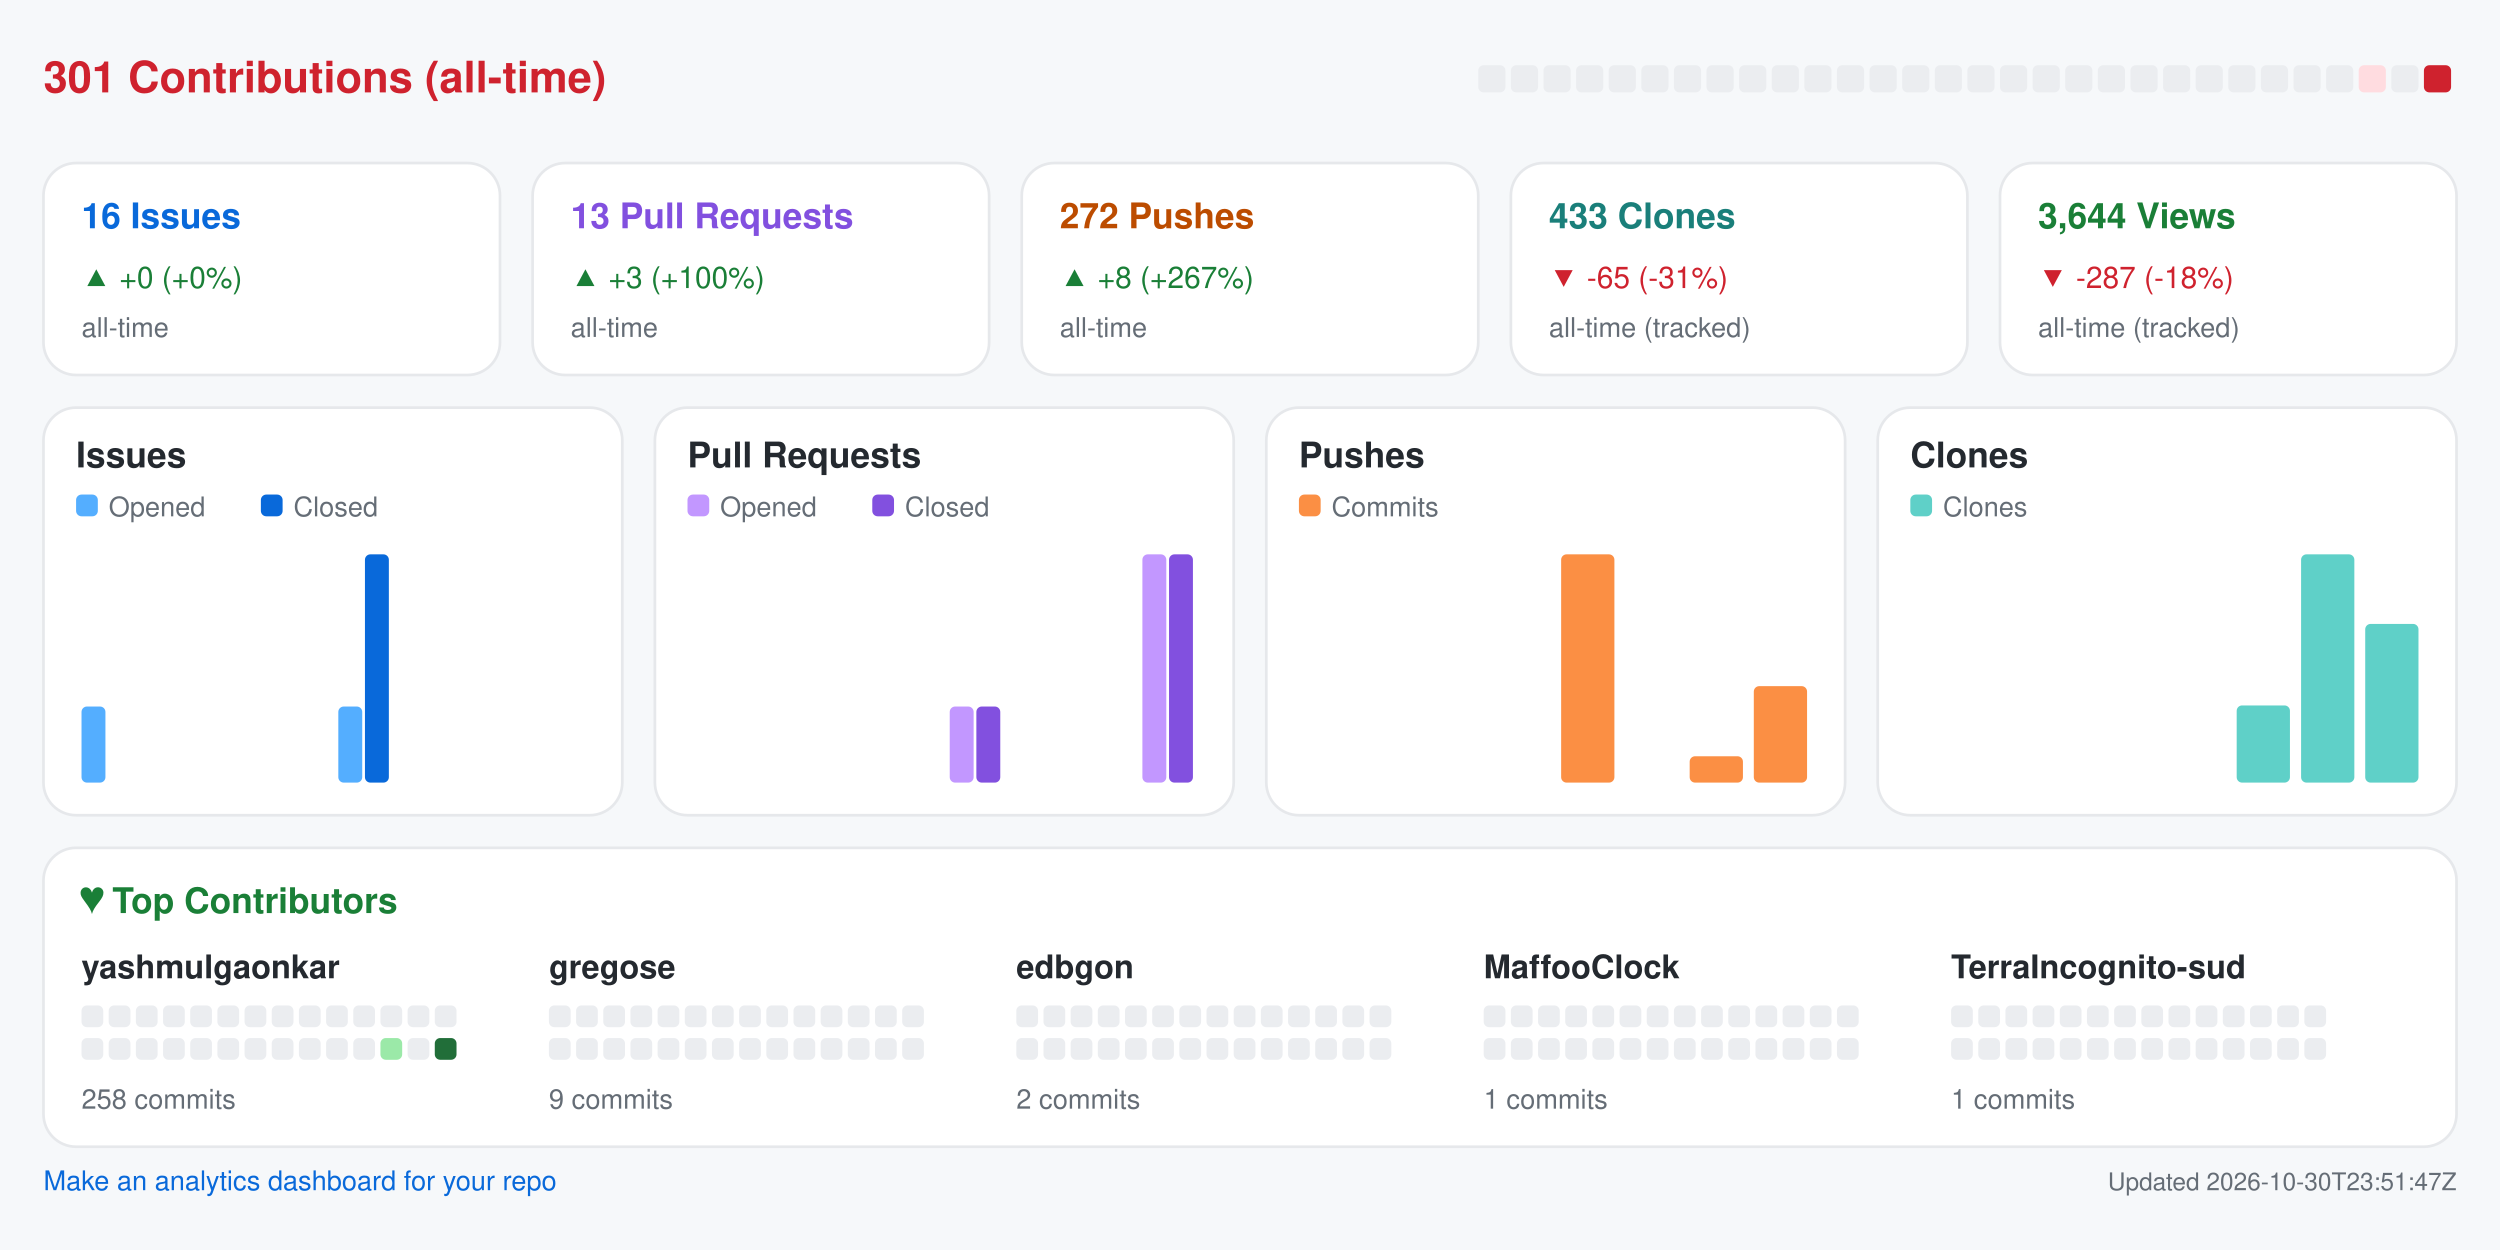
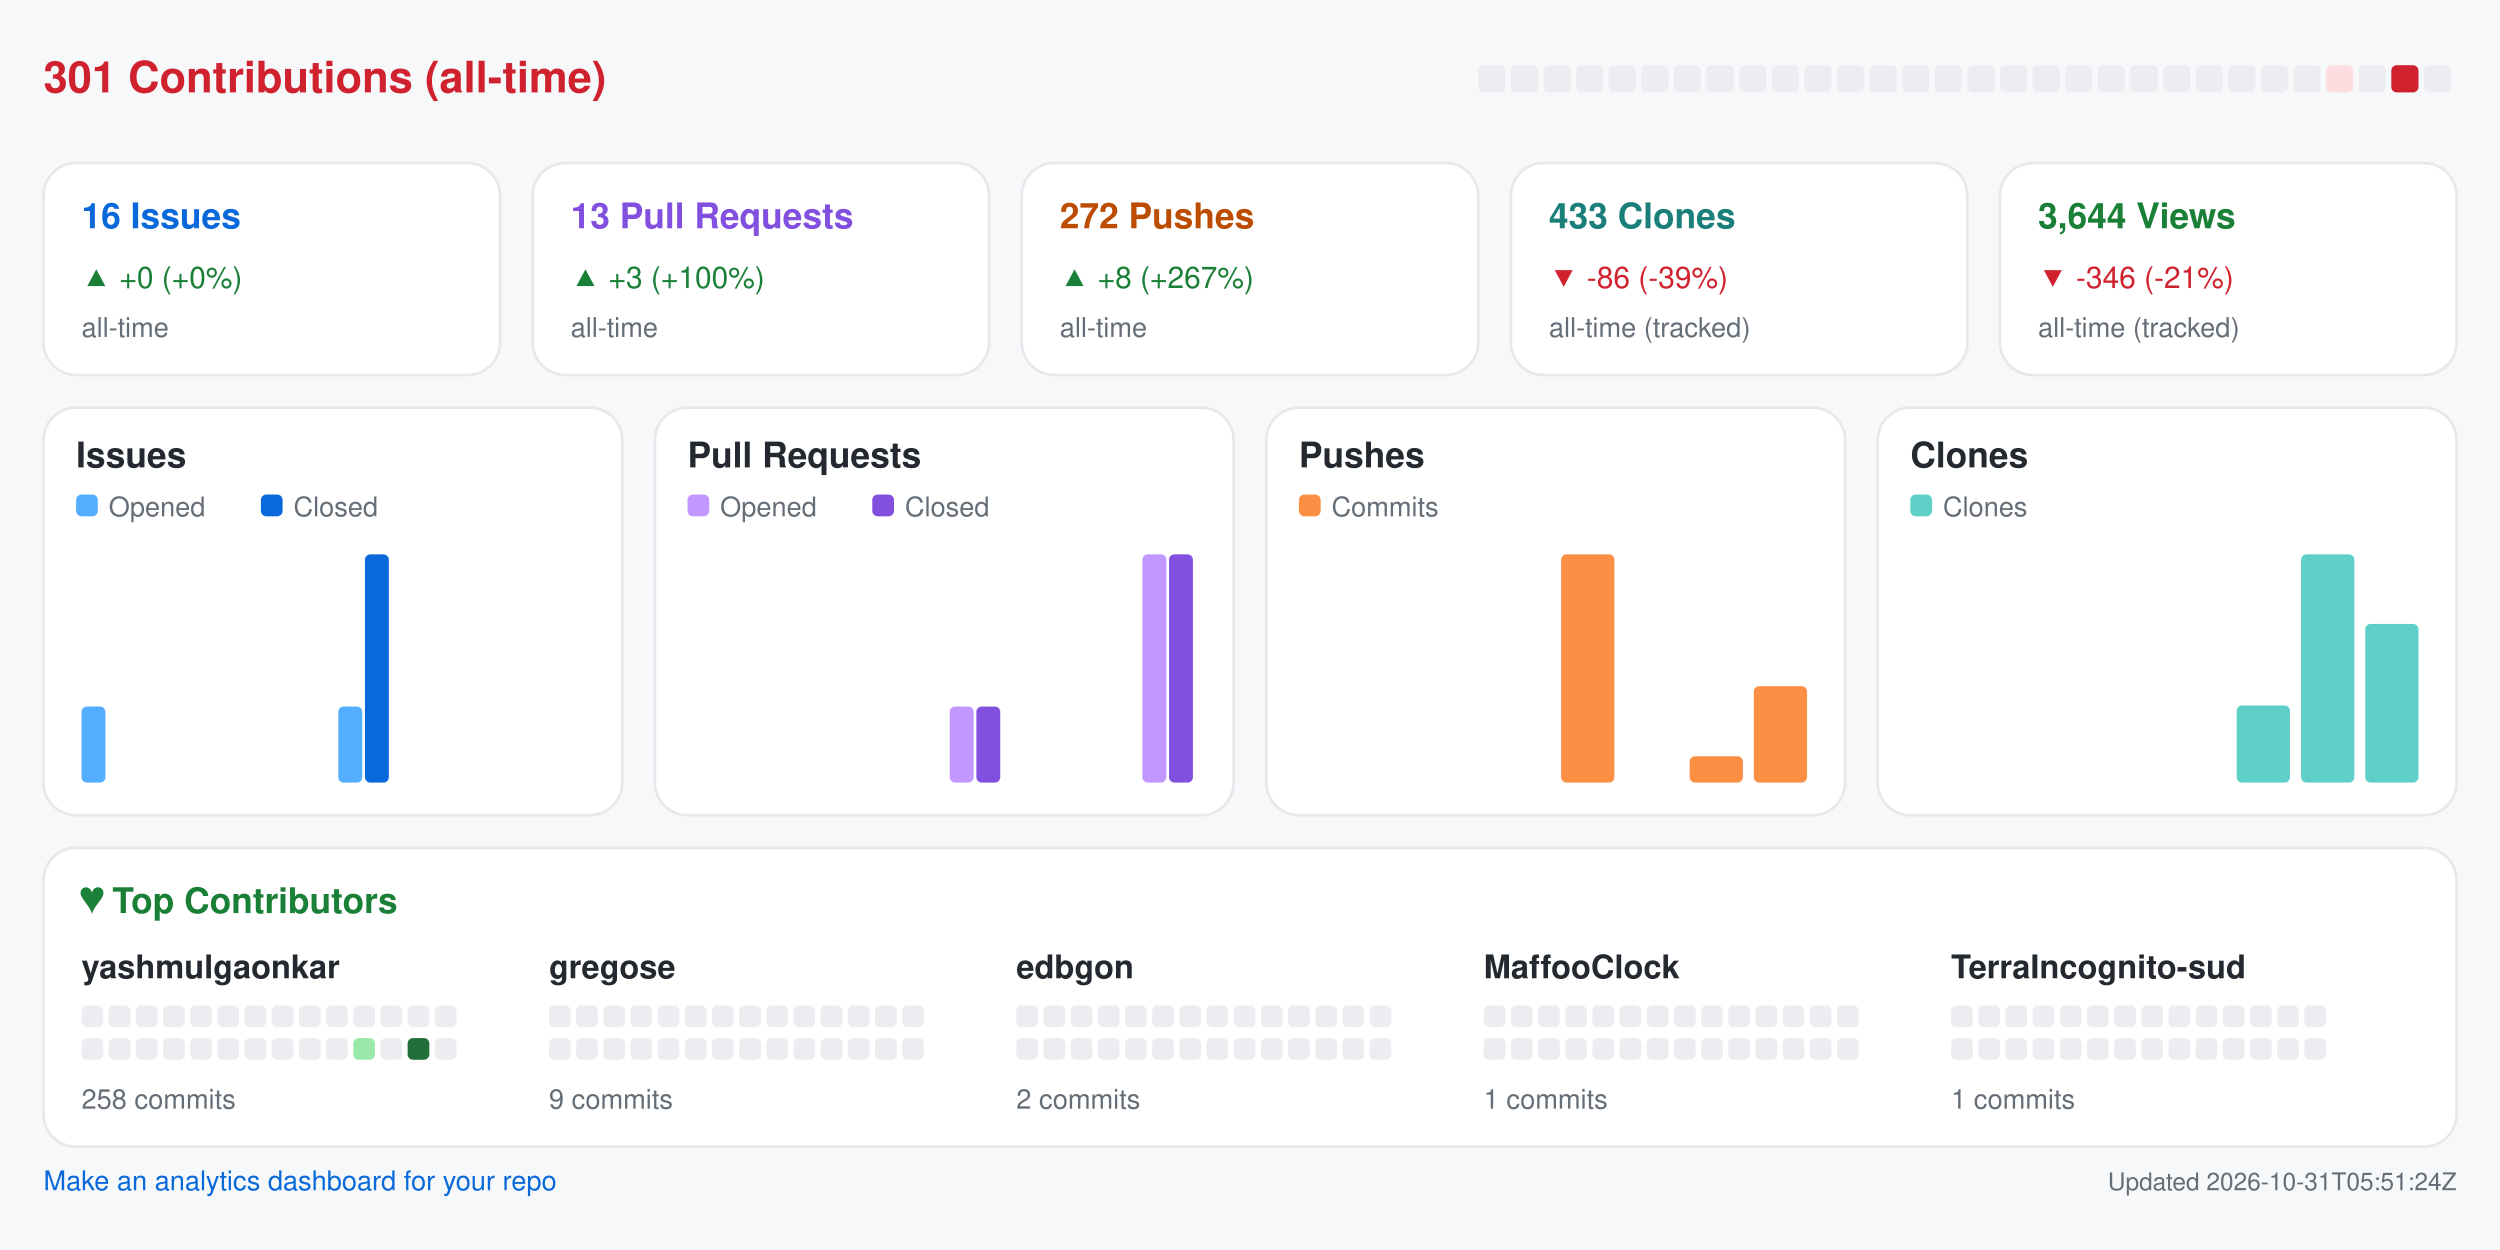
<svg xmlns="http://www.w3.org/2000/svg" width="920" height="460" viewBox="0 0 920 460" role="img" aria-label="Repository analytics for yashmulgaonkar/halo">
  <rect x="0.0" y="0.0" width="920.0" height="460.0" rx="0" fill="#f6f8fa" />
  <text x="16.0" y="34.0" fill="#cf222e" font-size="16" font-family="-apple-system,BlinkMacSystemFont,Segoe UI,Helvetica,Arial,sans-serif" font-weight="600" text-anchor="start">301 Contributions (all-time)</text>
  <rect x="544.0" y="24.0" width="10.0" height="10.0" rx="2" fill="#ebedf0" />
  <rect x="556.0" y="24.0" width="10.0" height="10.0" rx="2" fill="#ebedf0" />
  <rect x="568.0" y="24.0" width="10.0" height="10.0" rx="2" fill="#ebedf0" />
  <rect x="580.0" y="24.0" width="10.0" height="10.0" rx="2" fill="#ebedf0" />
  <rect x="592.0" y="24.0" width="10.0" height="10.0" rx="2" fill="#ebedf0" />
  <rect x="604.0" y="24.0" width="10.0" height="10.0" rx="2" fill="#ebedf0" />
  <rect x="616.0" y="24.0" width="10.0" height="10.0" rx="2" fill="#ebedf0" />
  <rect x="628.0" y="24.0" width="10.0" height="10.0" rx="2" fill="#ebedf0" />
  <rect x="640.0" y="24.0" width="10.0" height="10.0" rx="2" fill="#ebedf0" />
  <rect x="652.0" y="24.0" width="10.0" height="10.0" rx="2" fill="#ebedf0" />
  <rect x="664.0" y="24.0" width="10.0" height="10.0" rx="2" fill="#ebedf0" />
  <rect x="676.0" y="24.0" width="10.0" height="10.0" rx="2" fill="#ebedf0" />
  <rect x="688.0" y="24.0" width="10.0" height="10.0" rx="2" fill="#ebedf0" />
  <rect x="700.0" y="24.0" width="10.0" height="10.0" rx="2" fill="#ebedf0" />
  <rect x="712.0" y="24.0" width="10.0" height="10.0" rx="2" fill="#ebedf0" />
  <rect x="724.0" y="24.0" width="10.0" height="10.0" rx="2" fill="#ebedf0" />
  <rect x="736.0" y="24.0" width="10.0" height="10.0" rx="2" fill="#ebedf0" />
  <rect x="748.0" y="24.0" width="10.0" height="10.0" rx="2" fill="#ebedf0" />
  <rect x="760.0" y="24.0" width="10.0" height="10.0" rx="2" fill="#ebedf0" />
  <rect x="772.0" y="24.0" width="10.0" height="10.0" rx="2" fill="#ebedf0" />
  <rect x="784.0" y="24.0" width="10.0" height="10.0" rx="2" fill="#ebedf0" />
  <rect x="796.0" y="24.0" width="10.0" height="10.0" rx="2" fill="#ebedf0" />
  <rect x="808.0" y="24.0" width="10.0" height="10.0" rx="2" fill="#ebedf0" />
  <rect x="820.0" y="24.0" width="10.0" height="10.0" rx="2" fill="#ebedf0" />
  <rect x="832.0" y="24.0" width="10.0" height="10.0" rx="2" fill="#ebedf0" />
  <rect x="844.0" y="24.0" width="10.0" height="10.0" rx="2" fill="#ebedf0" />
-   <rect x="856.0" y="24.0" width="10.0" height="10.0" rx="2" fill="#ebedf0" />
-   <rect x="868.0" y="24.0" width="10.0" height="10.0" rx="2" fill="#ffdce0" />
-   <rect x="880.0" y="24.0" width="10.0" height="10.0" rx="2" fill="#ebedf0" />
-   <rect x="892.0" y="24.0" width="10.0" height="10.0" rx="2" fill="#cf222e" />
+   <rect x="856.0" y="24.0" width="10.0" height="10.0" rx="2" fill="#ffdce0" />
+   <rect x="868.0" y="24.0" width="10.0" height="10.0" rx="2" fill="#ebedf0" />
+   <rect x="880.0" y="24.0" width="10.0" height="10.0" rx="2" fill="#cf222e" />
+   <rect x="892.0" y="24.0" width="10.0" height="10.0" rx="2" fill="#ebedf0" />
  <rect x="16.0" y="60.0" width="168.0" height="78.0" rx="12" fill="#ffffff" stroke="#e6e8eb" />
  <text x="30.0" y="84.0" fill="#0969da" font-size="13" font-family="-apple-system,BlinkMacSystemFont,Segoe UI,Helvetica,Arial,sans-serif" font-weight="600" text-anchor="start">16 Issues</text>
  <text x="30.0" y="106.0" fill="#1a7f37" font-size="11" font-family="-apple-system,BlinkMacSystemFont,Segoe UI,Helvetica,Arial,sans-serif" font-weight="400" text-anchor="start">▲ +0 (+0%)</text>
  <text x="30.0" y="124.0" fill="#656d76" font-size="10" font-family="-apple-system,BlinkMacSystemFont,Segoe UI,Helvetica,Arial,sans-serif" font-weight="400" text-anchor="start">all-time</text>
  <rect x="196.0" y="60.0" width="168.0" height="78.0" rx="12" fill="#ffffff" stroke="#e6e8eb" />
  <text x="210.0" y="84.0" fill="#8250df" font-size="13" font-family="-apple-system,BlinkMacSystemFont,Segoe UI,Helvetica,Arial,sans-serif" font-weight="600" text-anchor="start">13 Pull Requests</text>
  <text x="210.0" y="106.0" fill="#1a7f37" font-size="11" font-family="-apple-system,BlinkMacSystemFont,Segoe UI,Helvetica,Arial,sans-serif" font-weight="400" text-anchor="start">▲ +3 (+100%)</text>
  <text x="210.0" y="124.0" fill="#656d76" font-size="10" font-family="-apple-system,BlinkMacSystemFont,Segoe UI,Helvetica,Arial,sans-serif" font-weight="400" text-anchor="start">all-time</text>
  <rect x="376.0" y="60.0" width="168.0" height="78.0" rx="12" fill="#ffffff" stroke="#e6e8eb" />
  <text x="390.0" y="84.0" fill="#bc4c00" font-size="13" font-family="-apple-system,BlinkMacSystemFont,Segoe UI,Helvetica,Arial,sans-serif" font-weight="600" text-anchor="start">272 Pushes</text>
  <text x="390.0" y="106.0" fill="#1a7f37" font-size="11" font-family="-apple-system,BlinkMacSystemFont,Segoe UI,Helvetica,Arial,sans-serif" font-weight="400" text-anchor="start">▲ +8 (+267%)</text>
  <text x="390.0" y="124.0" fill="#656d76" font-size="10" font-family="-apple-system,BlinkMacSystemFont,Segoe UI,Helvetica,Arial,sans-serif" font-weight="400" text-anchor="start">all-time</text>
  <rect x="556.0" y="60.0" width="168.0" height="78.0" rx="12" fill="#ffffff" stroke="#e6e8eb" />
  <text x="570.0" y="84.0" fill="#1a7f7a" font-size="13" font-family="-apple-system,BlinkMacSystemFont,Segoe UI,Helvetica,Arial,sans-serif" font-weight="600" text-anchor="start">433 Clones</text>
-   <text x="570.0" y="106.0" fill="#cf222e" font-size="11" font-family="-apple-system,BlinkMacSystemFont,Segoe UI,Helvetica,Arial,sans-serif" font-weight="400" text-anchor="start">▼ -65 (-31%)</text>
+   <text x="570.0" y="106.0" fill="#cf222e" font-size="11" font-family="-apple-system,BlinkMacSystemFont,Segoe UI,Helvetica,Arial,sans-serif" font-weight="400" text-anchor="start">▼ -86 (-39%)</text>
  <text x="570.0" y="124.0" fill="#656d76" font-size="10" font-family="-apple-system,BlinkMacSystemFont,Segoe UI,Helvetica,Arial,sans-serif" font-weight="400" text-anchor="start">all-time (tracked)</text>
  <rect x="736.0" y="60.0" width="168.0" height="78.0" rx="12" fill="#ffffff" stroke="#e6e8eb" />
  <text x="750.0" y="84.0" fill="#1a7f37" font-size="13" font-family="-apple-system,BlinkMacSystemFont,Segoe UI,Helvetica,Arial,sans-serif" font-weight="600" text-anchor="start">3,644 Views</text>
-   <text x="750.0" y="106.0" fill="#cf222e" font-size="11" font-family="-apple-system,BlinkMacSystemFont,Segoe UI,Helvetica,Arial,sans-serif" font-weight="400" text-anchor="start">▼ -287 (-18%)</text>
+   <text x="750.0" y="106.0" fill="#cf222e" font-size="11" font-family="-apple-system,BlinkMacSystemFont,Segoe UI,Helvetica,Arial,sans-serif" font-weight="400" text-anchor="start">▼ -346 (-21%)</text>
  <text x="750.0" y="124.0" fill="#656d76" font-size="10" font-family="-apple-system,BlinkMacSystemFont,Segoe UI,Helvetica,Arial,sans-serif" font-weight="400" text-anchor="start">all-time (tracked)</text>
  <rect x="16.0" y="150.0" width="213.0" height="150.0" rx="12" fill="#ffffff" stroke="#e6e8eb" />
  <text x="28.0" y="172.0" fill="#24292f" font-size="13" font-family="-apple-system,BlinkMacSystemFont,Segoe UI,Helvetica,Arial,sans-serif" font-weight="600" text-anchor="start">Issues</text>
  <rect x="28.0" y="182.0" width="8.0" height="8.0" rx="2" fill="#54aeff" />
  <text x="40.0" y="190.0" fill="#656d76" font-size="10" font-family="-apple-system,BlinkMacSystemFont,Segoe UI,Helvetica,Arial,sans-serif" font-weight="400" text-anchor="start">Opened</text>
  <rect x="96.0" y="182.0" width="8.0" height="8.0" rx="2" fill="#0969da" />
  <text x="108.0" y="190.0" fill="#656d76" font-size="10" font-family="-apple-system,BlinkMacSystemFont,Segoe UI,Helvetica,Arial,sans-serif" font-weight="400" text-anchor="start">Closed</text>
  <rect x="30.0" y="260.0" width="8.8" height="28.0" rx="2" fill="#54aeff" />
  <rect x="39.8" y="288.0" width="8.8" height="0.0" rx="2" fill="#0969da" />
  <rect x="53.6" y="288.0" width="8.8" height="0.0" rx="2" fill="#54aeff" />
  <rect x="63.4" y="288.0" width="8.8" height="0.0" rx="2" fill="#0969da" />
  <rect x="77.2" y="288.0" width="8.8" height="0.0" rx="2" fill="#54aeff" />
  <rect x="87.1" y="288.0" width="8.8" height="0.0" rx="2" fill="#0969da" />
  <rect x="100.9" y="288.0" width="8.8" height="0.0" rx="2" fill="#54aeff" />
  <rect x="110.7" y="288.0" width="8.8" height="0.0" rx="2" fill="#0969da" />
  <rect x="124.5" y="260.0" width="8.8" height="28.0" rx="2" fill="#54aeff" />
  <rect x="134.3" y="204.0" width="8.8" height="84.0" rx="2" fill="#0969da" />
  <rect x="148.1" y="288.0" width="8.8" height="0.0" rx="2" fill="#54aeff" />
  <rect x="157.9" y="288.0" width="8.8" height="0.0" rx="2" fill="#0969da" />
  <rect x="171.8" y="288.0" width="8.8" height="0.0" rx="2" fill="#54aeff" />
  <rect x="181.6" y="288.0" width="8.8" height="0.0" rx="2" fill="#0969da" />
  <rect x="195.4" y="288.0" width="8.8" height="0.0" rx="2" fill="#54aeff" />
  <rect x="205.2" y="288.0" width="8.8" height="0.0" rx="2" fill="#0969da" />
  <rect x="241.0" y="150.0" width="213.0" height="150.0" rx="12" fill="#ffffff" stroke="#e6e8eb" />
  <text x="253.0" y="172.0" fill="#24292f" font-size="13" font-family="-apple-system,BlinkMacSystemFont,Segoe UI,Helvetica,Arial,sans-serif" font-weight="600" text-anchor="start">Pull Requests</text>
  <rect x="253.0" y="182.0" width="8.0" height="8.0" rx="2" fill="#c297ff" />
  <text x="265.0" y="190.0" fill="#656d76" font-size="10" font-family="-apple-system,BlinkMacSystemFont,Segoe UI,Helvetica,Arial,sans-serif" font-weight="400" text-anchor="start">Opened</text>
  <rect x="321.0" y="182.0" width="8.0" height="8.0" rx="2" fill="#8250df" />
  <text x="333.0" y="190.0" fill="#656d76" font-size="10" font-family="-apple-system,BlinkMacSystemFont,Segoe UI,Helvetica,Arial,sans-serif" font-weight="400" text-anchor="start">Closed</text>
  <rect x="255.0" y="288.0" width="8.8" height="0.0" rx="2" fill="#c297ff" />
  <rect x="264.8" y="288.0" width="8.8" height="0.0" rx="2" fill="#8250df" />
  <rect x="278.6" y="288.0" width="8.8" height="0.0" rx="2" fill="#c297ff" />
  <rect x="288.4" y="288.0" width="8.8" height="0.0" rx="2" fill="#8250df" />
  <rect x="302.2" y="288.0" width="8.8" height="0.0" rx="2" fill="#c297ff" />
  <rect x="312.1" y="288.0" width="8.8" height="0.0" rx="2" fill="#8250df" />
  <rect x="325.9" y="288.0" width="8.8" height="0.0" rx="2" fill="#c297ff" />
  <rect x="335.7" y="288.0" width="8.8" height="0.0" rx="2" fill="#8250df" />
  <rect x="349.5" y="260.0" width="8.8" height="28.0" rx="2" fill="#c297ff" />
  <rect x="359.3" y="260.0" width="8.8" height="28.0" rx="2" fill="#8250df" />
  <rect x="373.1" y="288.0" width="8.8" height="0.0" rx="2" fill="#c297ff" />
  <rect x="382.9" y="288.0" width="8.8" height="0.0" rx="2" fill="#8250df" />
  <rect x="396.8" y="288.0" width="8.8" height="0.0" rx="2" fill="#c297ff" />
  <rect x="406.6" y="288.0" width="8.8" height="0.0" rx="2" fill="#8250df" />
  <rect x="420.4" y="204.0" width="8.8" height="84.0" rx="2" fill="#c297ff" />
  <rect x="430.2" y="204.0" width="8.8" height="84.0" rx="2" fill="#8250df" />
  <rect x="466.0" y="150.0" width="213.0" height="150.0" rx="12" fill="#ffffff" stroke="#e6e8eb" />
  <text x="478.0" y="172.0" fill="#24292f" font-size="13" font-family="-apple-system,BlinkMacSystemFont,Segoe UI,Helvetica,Arial,sans-serif" font-weight="600" text-anchor="start">Pushes</text>
  <rect x="478.0" y="182.0" width="8.0" height="8.0" rx="2" fill="#fb8f44" />
  <text x="490.0" y="190.0" fill="#656d76" font-size="10" font-family="-apple-system,BlinkMacSystemFont,Segoe UI,Helvetica,Arial,sans-serif" font-weight="400" text-anchor="start">Commits</text>
  <rect x="480.0" y="288.0" width="19.6" height="0.0" rx="2" fill="#fb8f44" />
  <rect x="503.6" y="288.0" width="19.6" height="0.0" rx="2" fill="#fb8f44" />
  <rect x="527.2" y="288.0" width="19.6" height="0.0" rx="2" fill="#fb8f44" />
  <rect x="550.9" y="288.0" width="19.6" height="0.0" rx="2" fill="#fb8f44" />
  <rect x="574.5" y="204.0" width="19.6" height="84.0" rx="2" fill="#fb8f44" />
  <rect x="598.1" y="288.0" width="19.6" height="0.0" rx="2" fill="#fb8f44" />
  <rect x="621.8" y="278.3" width="19.6" height="9.7" rx="2" fill="#fb8f44" />
  <rect x="645.4" y="252.5" width="19.6" height="35.5" rx="2" fill="#fb8f44" />
  <rect x="691.0" y="150.0" width="213.0" height="150.0" rx="12" fill="#ffffff" stroke="#e6e8eb" />
  <text x="703.0" y="172.0" fill="#24292f" font-size="13" font-family="-apple-system,BlinkMacSystemFont,Segoe UI,Helvetica,Arial,sans-serif" font-weight="600" text-anchor="start">Clones</text>
  <rect x="703.0" y="182.0" width="8.0" height="8.0" rx="2" fill="#5fd0c8" />
  <text x="715.0" y="190.0" fill="#656d76" font-size="10" font-family="-apple-system,BlinkMacSystemFont,Segoe UI,Helvetica,Arial,sans-serif" font-weight="400" text-anchor="start">Clones</text>
  <rect x="705.0" y="288.0" width="19.6" height="0.0" rx="2" fill="#5fd0c8" />
  <rect x="728.6" y="288.0" width="19.6" height="0.0" rx="2" fill="#5fd0c8" />
  <rect x="752.2" y="288.0" width="19.6" height="0.0" rx="2" fill="#5fd0c8" />
  <rect x="775.9" y="288.0" width="19.6" height="0.0" rx="2" fill="#5fd0c8" />
  <rect x="799.5" y="288.0" width="19.6" height="0.0" rx="2" fill="#5fd0c8" />
  <rect x="823.1" y="259.6" width="19.6" height="28.4" rx="2" fill="#5fd0c8" />
  <rect x="846.8" y="204.0" width="19.6" height="84.0" rx="2" fill="#5fd0c8" />
  <rect x="870.4" y="229.6" width="19.6" height="58.4" rx="2" fill="#5fd0c8" />
  <rect x="16.0" y="312.0" width="888.0" height="110.0" rx="12" fill="#ffffff" stroke="#e6e8eb" />
  <text x="30.0" y="336.0" fill="#1a7f37" font-size="13" font-family="-apple-system,BlinkMacSystemFont,Segoe UI,Helvetica,Arial,sans-serif" font-weight="600" text-anchor="start">♥  Top Contributors</text>
  <text x="30.0" y="360.0" fill="#24292f" font-size="12" font-family="-apple-system,BlinkMacSystemFont,Segoe UI,Helvetica,Arial,sans-serif" font-weight="600" text-anchor="start">yashmulgaonkar</text>
  <rect x="30.0" y="370.0" width="8.0" height="8.0" rx="2" fill="#ebedf0" />
  <rect x="40.0" y="370.0" width="8.0" height="8.0" rx="2" fill="#ebedf0" />
  <rect x="50.0" y="370.0" width="8.0" height="8.0" rx="2" fill="#ebedf0" />
  <rect x="60.0" y="370.0" width="8.0" height="8.0" rx="2" fill="#ebedf0" />
  <rect x="70.0" y="370.0" width="8.0" height="8.0" rx="2" fill="#ebedf0" />
  <rect x="80.0" y="370.0" width="8.0" height="8.0" rx="2" fill="#ebedf0" />
  <rect x="90.0" y="370.0" width="8.0" height="8.0" rx="2" fill="#ebedf0" />
  <rect x="100.0" y="370.0" width="8.0" height="8.0" rx="2" fill="#ebedf0" />
  <rect x="110.0" y="370.0" width="8.0" height="8.0" rx="2" fill="#ebedf0" />
  <rect x="120.0" y="370.0" width="8.0" height="8.0" rx="2" fill="#ebedf0" />
  <rect x="130.0" y="370.0" width="8.0" height="8.0" rx="2" fill="#ebedf0" />
  <rect x="140.0" y="370.0" width="8.0" height="8.0" rx="2" fill="#ebedf0" />
  <rect x="150.0" y="370.0" width="8.0" height="8.0" rx="2" fill="#ebedf0" />
  <rect x="160.0" y="370.0" width="8.0" height="8.0" rx="2" fill="#ebedf0" />
  <rect x="30.0" y="382.0" width="8.0" height="8.0" rx="2" fill="#ebedf0" />
  <rect x="40.0" y="382.0" width="8.0" height="8.0" rx="2" fill="#ebedf0" />
  <rect x="50.0" y="382.0" width="8.0" height="8.0" rx="2" fill="#ebedf0" />
  <rect x="60.0" y="382.0" width="8.0" height="8.0" rx="2" fill="#ebedf0" />
  <rect x="70.0" y="382.0" width="8.0" height="8.0" rx="2" fill="#ebedf0" />
  <rect x="80.0" y="382.0" width="8.0" height="8.0" rx="2" fill="#ebedf0" />
  <rect x="90.0" y="382.0" width="8.0" height="8.0" rx="2" fill="#ebedf0" />
  <rect x="100.0" y="382.0" width="8.0" height="8.0" rx="2" fill="#ebedf0" />
  <rect x="110.0" y="382.0" width="8.0" height="8.0" rx="2" fill="#ebedf0" />
  <rect x="120.0" y="382.0" width="8.0" height="8.0" rx="2" fill="#ebedf0" />
-   <rect x="130.0" y="382.0" width="8.0" height="8.0" rx="2" fill="#ebedf0" />
-   <rect x="140.0" y="382.0" width="8.0" height="8.0" rx="2" fill="#9be9a8" />
-   <rect x="150.0" y="382.0" width="8.0" height="8.0" rx="2" fill="#ebedf0" />
-   <rect x="160.0" y="382.0" width="8.0" height="8.0" rx="2" fill="#216e39" />
+   <rect x="130.0" y="382.0" width="8.0" height="8.0" rx="2" fill="#9be9a8" />
+   <rect x="140.0" y="382.0" width="8.0" height="8.0" rx="2" fill="#ebedf0" />
+   <rect x="150.0" y="382.0" width="8.0" height="8.0" rx="2" fill="#216e39" />
+   <rect x="160.0" y="382.0" width="8.0" height="8.0" rx="2" fill="#ebedf0" />
  <text x="30.0" y="408.0" fill="#656d76" font-size="10" font-family="-apple-system,BlinkMacSystemFont,Segoe UI,Helvetica,Arial,sans-serif" font-weight="400" text-anchor="start">258 commits</text>
  <text x="202.0" y="360.0" fill="#24292f" font-size="12" font-family="-apple-system,BlinkMacSystemFont,Segoe UI,Helvetica,Arial,sans-serif" font-weight="600" text-anchor="start">gregose</text>
  <rect x="202.0" y="370.0" width="8.0" height="8.0" rx="2" fill="#ebedf0" />
  <rect x="212.0" y="370.0" width="8.0" height="8.0" rx="2" fill="#ebedf0" />
  <rect x="222.0" y="370.0" width="8.0" height="8.0" rx="2" fill="#ebedf0" />
  <rect x="232.0" y="370.0" width="8.0" height="8.0" rx="2" fill="#ebedf0" />
  <rect x="242.0" y="370.0" width="8.0" height="8.0" rx="2" fill="#ebedf0" />
  <rect x="252.0" y="370.0" width="8.0" height="8.0" rx="2" fill="#ebedf0" />
  <rect x="262.0" y="370.0" width="8.0" height="8.0" rx="2" fill="#ebedf0" />
  <rect x="272.0" y="370.0" width="8.0" height="8.0" rx="2" fill="#ebedf0" />
  <rect x="282.0" y="370.0" width="8.0" height="8.0" rx="2" fill="#ebedf0" />
  <rect x="292.0" y="370.0" width="8.0" height="8.0" rx="2" fill="#ebedf0" />
  <rect x="302.0" y="370.0" width="8.0" height="8.0" rx="2" fill="#ebedf0" />
  <rect x="312.0" y="370.0" width="8.0" height="8.0" rx="2" fill="#ebedf0" />
  <rect x="322.0" y="370.0" width="8.0" height="8.0" rx="2" fill="#ebedf0" />
  <rect x="332.0" y="370.0" width="8.0" height="8.0" rx="2" fill="#ebedf0" />
  <rect x="202.0" y="382.0" width="8.0" height="8.0" rx="2" fill="#ebedf0" />
  <rect x="212.0" y="382.0" width="8.0" height="8.0" rx="2" fill="#ebedf0" />
  <rect x="222.0" y="382.0" width="8.0" height="8.0" rx="2" fill="#ebedf0" />
  <rect x="232.0" y="382.0" width="8.0" height="8.0" rx="2" fill="#ebedf0" />
  <rect x="242.0" y="382.0" width="8.0" height="8.0" rx="2" fill="#ebedf0" />
  <rect x="252.0" y="382.0" width="8.0" height="8.0" rx="2" fill="#ebedf0" />
  <rect x="262.0" y="382.0" width="8.0" height="8.0" rx="2" fill="#ebedf0" />
  <rect x="272.0" y="382.0" width="8.0" height="8.0" rx="2" fill="#ebedf0" />
  <rect x="282.0" y="382.0" width="8.0" height="8.0" rx="2" fill="#ebedf0" />
  <rect x="292.0" y="382.0" width="8.0" height="8.0" rx="2" fill="#ebedf0" />
  <rect x="302.0" y="382.0" width="8.0" height="8.0" rx="2" fill="#ebedf0" />
  <rect x="312.0" y="382.0" width="8.0" height="8.0" rx="2" fill="#ebedf0" />
  <rect x="322.0" y="382.0" width="8.0" height="8.0" rx="2" fill="#ebedf0" />
  <rect x="332.0" y="382.0" width="8.0" height="8.0" rx="2" fill="#ebedf0" />
  <text x="202.0" y="408.0" fill="#656d76" font-size="10" font-family="-apple-system,BlinkMacSystemFont,Segoe UI,Helvetica,Arial,sans-serif" font-weight="400" text-anchor="start">9 commits</text>
  <text x="374.0" y="360.0" fill="#24292f" font-size="12" font-family="-apple-system,BlinkMacSystemFont,Segoe UI,Helvetica,Arial,sans-serif" font-weight="600" text-anchor="start">edbgon</text>
  <rect x="374.0" y="370.0" width="8.0" height="8.0" rx="2" fill="#ebedf0" />
  <rect x="384.0" y="370.0" width="8.0" height="8.0" rx="2" fill="#ebedf0" />
  <rect x="394.0" y="370.0" width="8.0" height="8.0" rx="2" fill="#ebedf0" />
  <rect x="404.0" y="370.0" width="8.0" height="8.0" rx="2" fill="#ebedf0" />
  <rect x="414.0" y="370.0" width="8.0" height="8.0" rx="2" fill="#ebedf0" />
  <rect x="424.0" y="370.0" width="8.0" height="8.0" rx="2" fill="#ebedf0" />
  <rect x="434.0" y="370.0" width="8.0" height="8.0" rx="2" fill="#ebedf0" />
  <rect x="444.0" y="370.0" width="8.0" height="8.0" rx="2" fill="#ebedf0" />
  <rect x="454.0" y="370.0" width="8.0" height="8.0" rx="2" fill="#ebedf0" />
  <rect x="464.0" y="370.0" width="8.0" height="8.0" rx="2" fill="#ebedf0" />
  <rect x="474.0" y="370.0" width="8.0" height="8.0" rx="2" fill="#ebedf0" />
  <rect x="484.0" y="370.0" width="8.0" height="8.0" rx="2" fill="#ebedf0" />
  <rect x="494.0" y="370.0" width="8.0" height="8.0" rx="2" fill="#ebedf0" />
  <rect x="504.0" y="370.0" width="8.0" height="8.0" rx="2" fill="#ebedf0" />
  <rect x="374.0" y="382.0" width="8.0" height="8.0" rx="2" fill="#ebedf0" />
  <rect x="384.0" y="382.0" width="8.0" height="8.0" rx="2" fill="#ebedf0" />
  <rect x="394.0" y="382.0" width="8.0" height="8.0" rx="2" fill="#ebedf0" />
  <rect x="404.0" y="382.0" width="8.0" height="8.0" rx="2" fill="#ebedf0" />
  <rect x="414.0" y="382.0" width="8.0" height="8.0" rx="2" fill="#ebedf0" />
  <rect x="424.0" y="382.0" width="8.0" height="8.0" rx="2" fill="#ebedf0" />
  <rect x="434.0" y="382.0" width="8.0" height="8.0" rx="2" fill="#ebedf0" />
  <rect x="444.0" y="382.0" width="8.0" height="8.0" rx="2" fill="#ebedf0" />
  <rect x="454.0" y="382.0" width="8.0" height="8.0" rx="2" fill="#ebedf0" />
  <rect x="464.0" y="382.0" width="8.0" height="8.0" rx="2" fill="#ebedf0" />
  <rect x="474.0" y="382.0" width="8.0" height="8.0" rx="2" fill="#ebedf0" />
  <rect x="484.0" y="382.0" width="8.0" height="8.0" rx="2" fill="#ebedf0" />
  <rect x="494.0" y="382.0" width="8.0" height="8.0" rx="2" fill="#ebedf0" />
  <rect x="504.0" y="382.0" width="8.0" height="8.0" rx="2" fill="#ebedf0" />
  <text x="374.0" y="408.0" fill="#656d76" font-size="10" font-family="-apple-system,BlinkMacSystemFont,Segoe UI,Helvetica,Arial,sans-serif" font-weight="400" text-anchor="start">2 commits</text>
  <text x="546.0" y="360.0" fill="#24292f" font-size="12" font-family="-apple-system,BlinkMacSystemFont,Segoe UI,Helvetica,Arial,sans-serif" font-weight="600" text-anchor="start">MaffooClock</text>
  <rect x="546.0" y="370.0" width="8.0" height="8.0" rx="2" fill="#ebedf0" />
  <rect x="556.0" y="370.0" width="8.0" height="8.0" rx="2" fill="#ebedf0" />
  <rect x="566.0" y="370.0" width="8.0" height="8.0" rx="2" fill="#ebedf0" />
  <rect x="576.0" y="370.0" width="8.0" height="8.0" rx="2" fill="#ebedf0" />
  <rect x="586.0" y="370.0" width="8.0" height="8.0" rx="2" fill="#ebedf0" />
  <rect x="596.0" y="370.0" width="8.0" height="8.0" rx="2" fill="#ebedf0" />
  <rect x="606.0" y="370.0" width="8.0" height="8.0" rx="2" fill="#ebedf0" />
  <rect x="616.0" y="370.0" width="8.0" height="8.0" rx="2" fill="#ebedf0" />
  <rect x="626.0" y="370.0" width="8.0" height="8.0" rx="2" fill="#ebedf0" />
  <rect x="636.0" y="370.0" width="8.0" height="8.0" rx="2" fill="#ebedf0" />
  <rect x="646.0" y="370.0" width="8.0" height="8.0" rx="2" fill="#ebedf0" />
  <rect x="656.0" y="370.0" width="8.0" height="8.0" rx="2" fill="#ebedf0" />
  <rect x="666.0" y="370.0" width="8.0" height="8.0" rx="2" fill="#ebedf0" />
  <rect x="676.0" y="370.0" width="8.0" height="8.0" rx="2" fill="#ebedf0" />
  <rect x="546.0" y="382.0" width="8.0" height="8.0" rx="2" fill="#ebedf0" />
  <rect x="556.0" y="382.0" width="8.0" height="8.0" rx="2" fill="#ebedf0" />
  <rect x="566.0" y="382.0" width="8.0" height="8.0" rx="2" fill="#ebedf0" />
  <rect x="576.0" y="382.0" width="8.0" height="8.0" rx="2" fill="#ebedf0" />
  <rect x="586.0" y="382.0" width="8.0" height="8.0" rx="2" fill="#ebedf0" />
  <rect x="596.0" y="382.0" width="8.0" height="8.0" rx="2" fill="#ebedf0" />
  <rect x="606.0" y="382.0" width="8.0" height="8.0" rx="2" fill="#ebedf0" />
  <rect x="616.0" y="382.0" width="8.0" height="8.0" rx="2" fill="#ebedf0" />
  <rect x="626.0" y="382.0" width="8.0" height="8.0" rx="2" fill="#ebedf0" />
  <rect x="636.0" y="382.0" width="8.0" height="8.0" rx="2" fill="#ebedf0" />
  <rect x="646.0" y="382.0" width="8.0" height="8.0" rx="2" fill="#ebedf0" />
  <rect x="656.0" y="382.0" width="8.0" height="8.0" rx="2" fill="#ebedf0" />
  <rect x="666.0" y="382.0" width="8.0" height="8.0" rx="2" fill="#ebedf0" />
  <rect x="676.0" y="382.0" width="8.0" height="8.0" rx="2" fill="#ebedf0" />
  <text x="546.0" y="408.0" fill="#656d76" font-size="10" font-family="-apple-system,BlinkMacSystemFont,Segoe UI,Helvetica,Arial,sans-serif" font-weight="400" text-anchor="start">1 commits</text>
  <text x="718.0" y="360.0" fill="#24292f" font-size="12" font-family="-apple-system,BlinkMacSystemFont,Segoe UI,Helvetica,Arial,sans-serif" font-weight="600" text-anchor="start">TerraIncognito-sud</text>
  <rect x="718.0" y="370.0" width="8.0" height="8.0" rx="2" fill="#ebedf0" />
  <rect x="728.0" y="370.0" width="8.0" height="8.0" rx="2" fill="#ebedf0" />
  <rect x="738.0" y="370.0" width="8.0" height="8.0" rx="2" fill="#ebedf0" />
  <rect x="748.0" y="370.0" width="8.0" height="8.0" rx="2" fill="#ebedf0" />
  <rect x="758.0" y="370.0" width="8.0" height="8.0" rx="2" fill="#ebedf0" />
  <rect x="768.0" y="370.0" width="8.0" height="8.0" rx="2" fill="#ebedf0" />
  <rect x="778.0" y="370.0" width="8.0" height="8.0" rx="2" fill="#ebedf0" />
  <rect x="788.0" y="370.0" width="8.0" height="8.0" rx="2" fill="#ebedf0" />
  <rect x="798.0" y="370.0" width="8.0" height="8.0" rx="2" fill="#ebedf0" />
  <rect x="808.0" y="370.0" width="8.0" height="8.0" rx="2" fill="#ebedf0" />
  <rect x="818.0" y="370.0" width="8.0" height="8.0" rx="2" fill="#ebedf0" />
  <rect x="828.0" y="370.0" width="8.0" height="8.0" rx="2" fill="#ebedf0" />
  <rect x="838.0" y="370.0" width="8.0" height="8.0" rx="2" fill="#ebedf0" />
  <rect x="848.0" y="370.0" width="8.0" height="8.0" rx="2" fill="#ebedf0" />
  <rect x="718.0" y="382.0" width="8.0" height="8.0" rx="2" fill="#ebedf0" />
  <rect x="728.0" y="382.0" width="8.0" height="8.0" rx="2" fill="#ebedf0" />
  <rect x="738.0" y="382.0" width="8.0" height="8.0" rx="2" fill="#ebedf0" />
  <rect x="748.0" y="382.0" width="8.0" height="8.0" rx="2" fill="#ebedf0" />
  <rect x="758.0" y="382.0" width="8.0" height="8.0" rx="2" fill="#ebedf0" />
  <rect x="768.0" y="382.0" width="8.0" height="8.0" rx="2" fill="#ebedf0" />
  <rect x="778.0" y="382.0" width="8.0" height="8.0" rx="2" fill="#ebedf0" />
  <rect x="788.0" y="382.0" width="8.0" height="8.0" rx="2" fill="#ebedf0" />
  <rect x="798.0" y="382.0" width="8.0" height="8.0" rx="2" fill="#ebedf0" />
  <rect x="808.0" y="382.0" width="8.0" height="8.0" rx="2" fill="#ebedf0" />
  <rect x="818.0" y="382.0" width="8.0" height="8.0" rx="2" fill="#ebedf0" />
  <rect x="828.0" y="382.0" width="8.0" height="8.0" rx="2" fill="#ebedf0" />
  <rect x="838.0" y="382.0" width="8.0" height="8.0" rx="2" fill="#ebedf0" />
  <rect x="848.0" y="382.0" width="8.0" height="8.0" rx="2" fill="#ebedf0" />
  <text x="718.0" y="408.0" fill="#656d76" font-size="10" font-family="-apple-system,BlinkMacSystemFont,Segoe UI,Helvetica,Arial,sans-serif" font-weight="400" text-anchor="start">1 commits</text>
  <a href="https://github.com/yashmulgaonkar/repo-analytics" target="_blank" rel="noopener noreferrer">
    <text x="16.0" y="438.0" fill="#0969da" font-size="10" font-family="-apple-system,BlinkMacSystemFont,Segoe UI,Helvetica,Arial,sans-serif" font-weight="400" text-anchor="start">Make an analytics dashboard for your repo</text>
  </a>
-   <text x="904.0" y="438.0" fill="#656d76" font-size="9" font-family="-apple-system,BlinkMacSystemFont,Segoe UI,Helvetica,Arial,sans-serif" font-weight="400" text-anchor="end">Updated 2026-10-30T23:51:47Z</text>
+   <text x="904.0" y="438.0" fill="#656d76" font-size="9" font-family="-apple-system,BlinkMacSystemFont,Segoe UI,Helvetica,Arial,sans-serif" font-weight="400" text-anchor="end">Updated 2026-10-31T05:51:24Z</text>
</svg>
